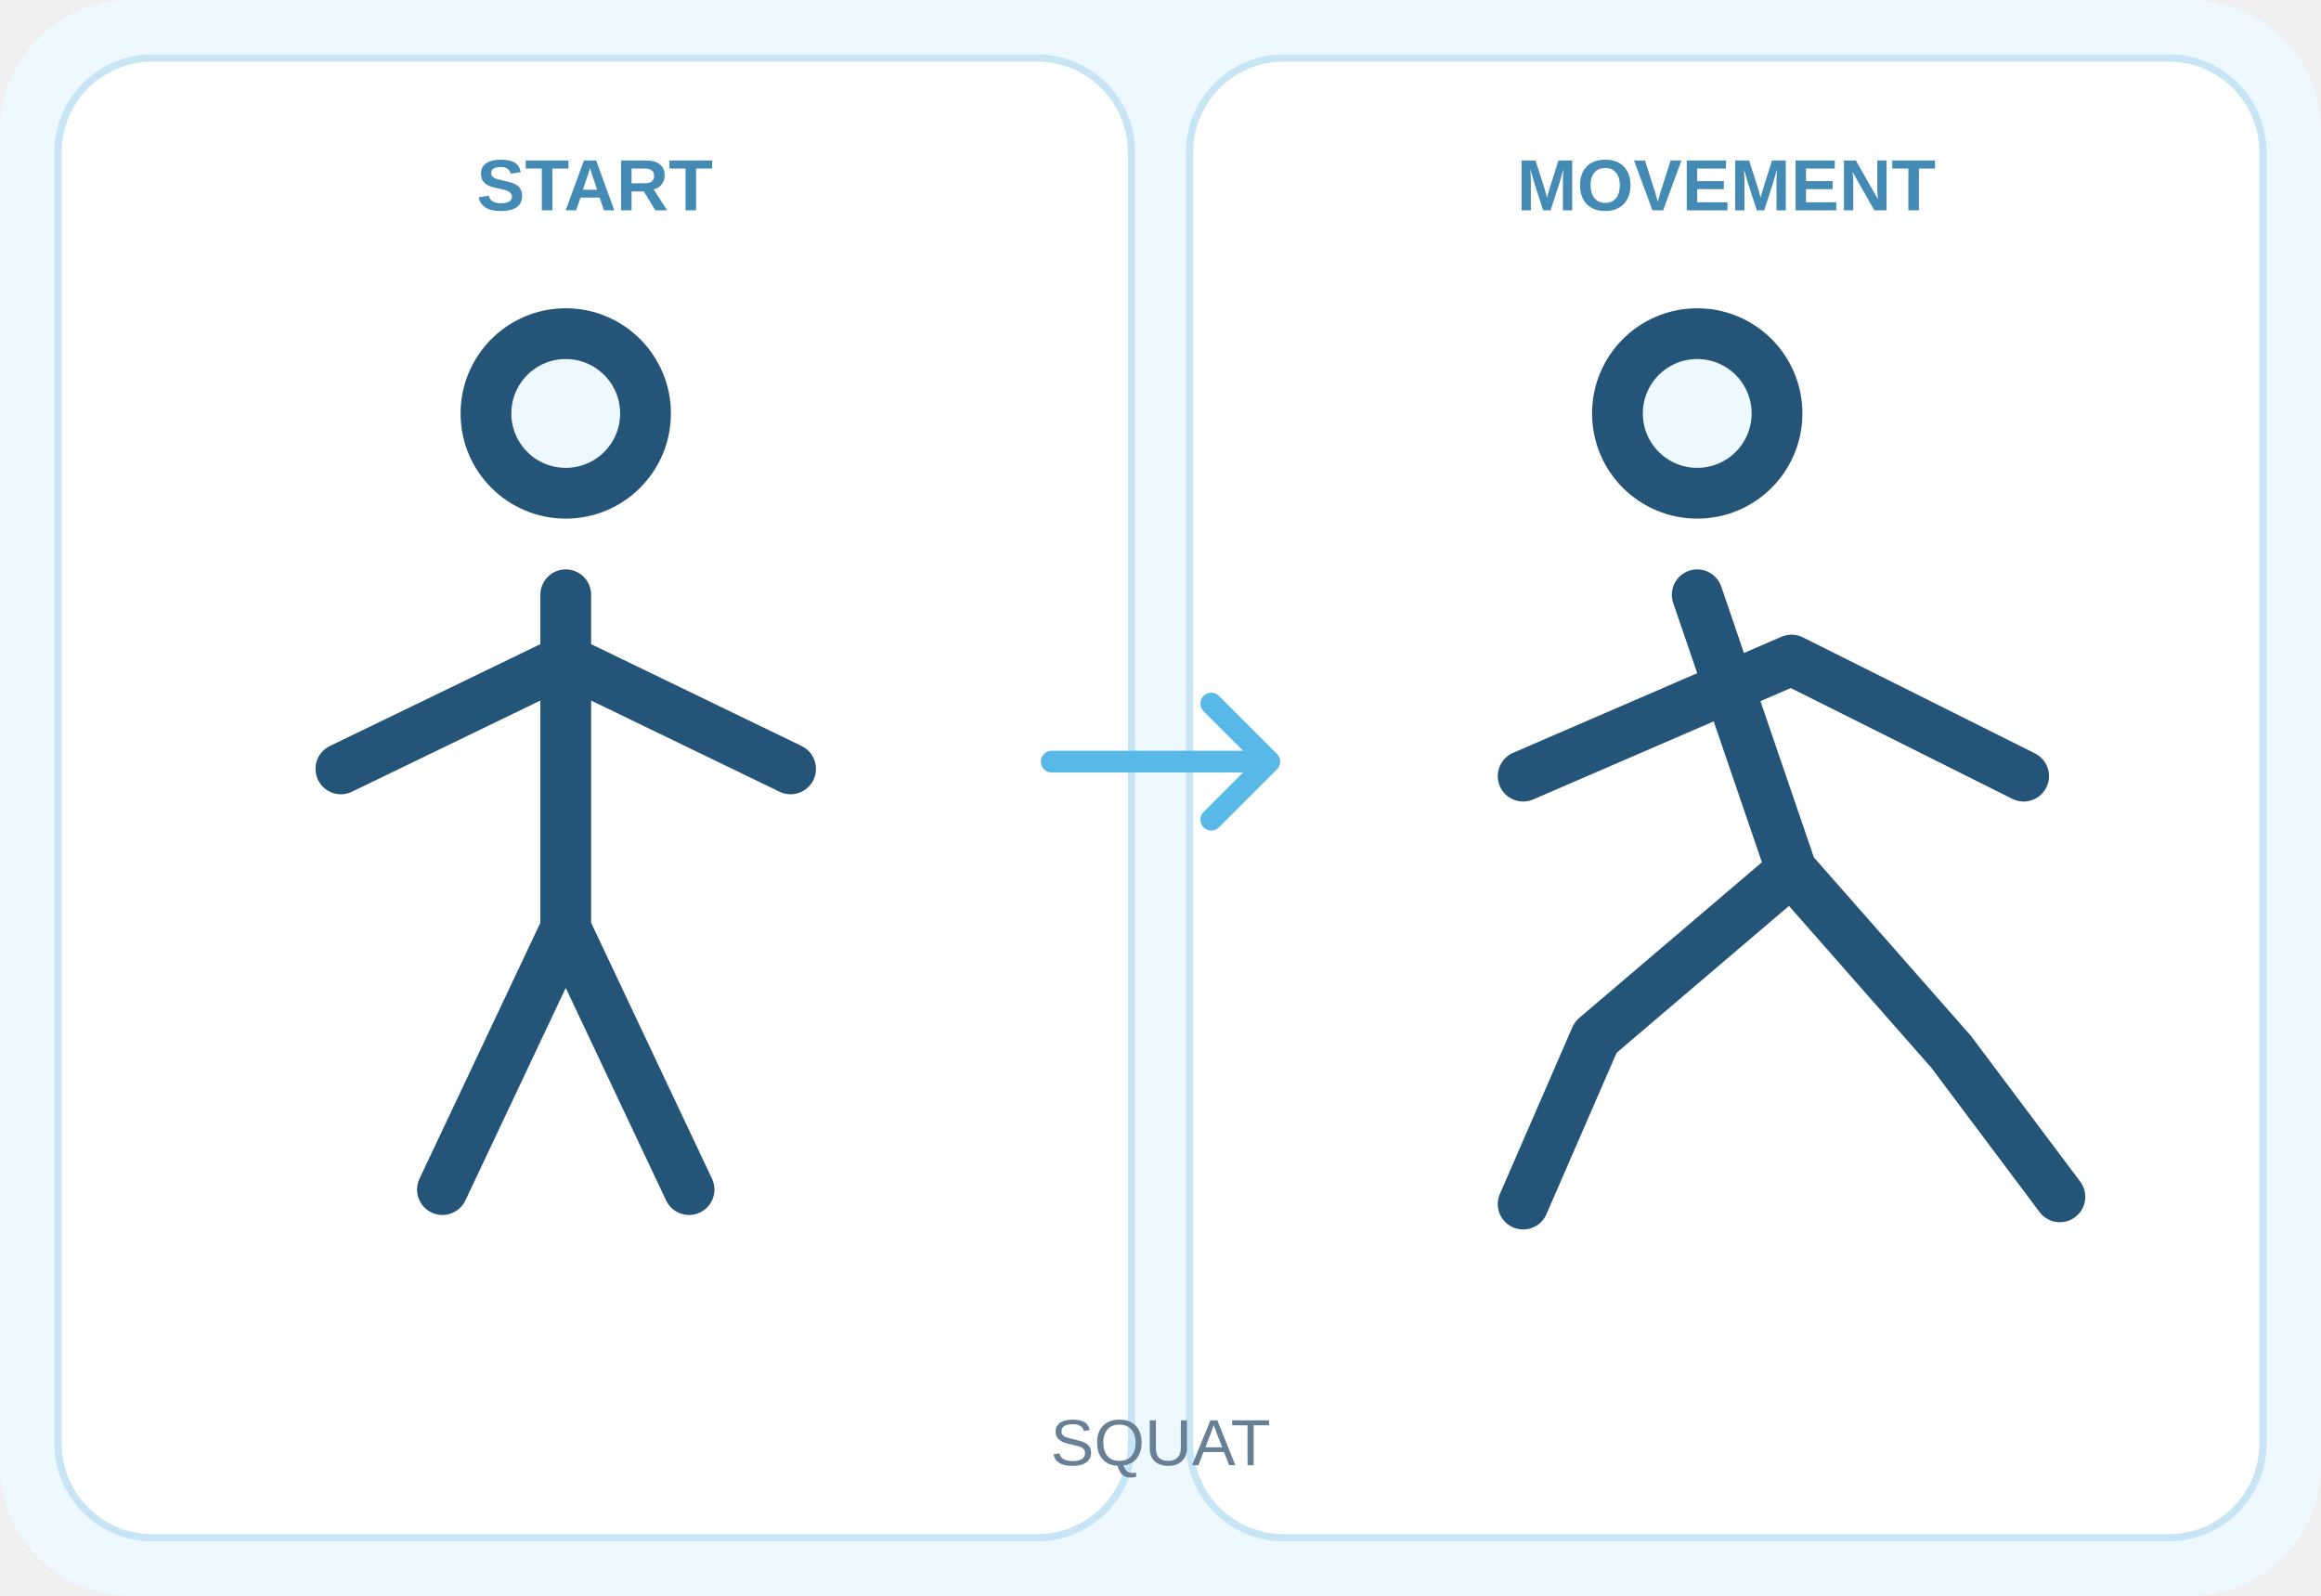
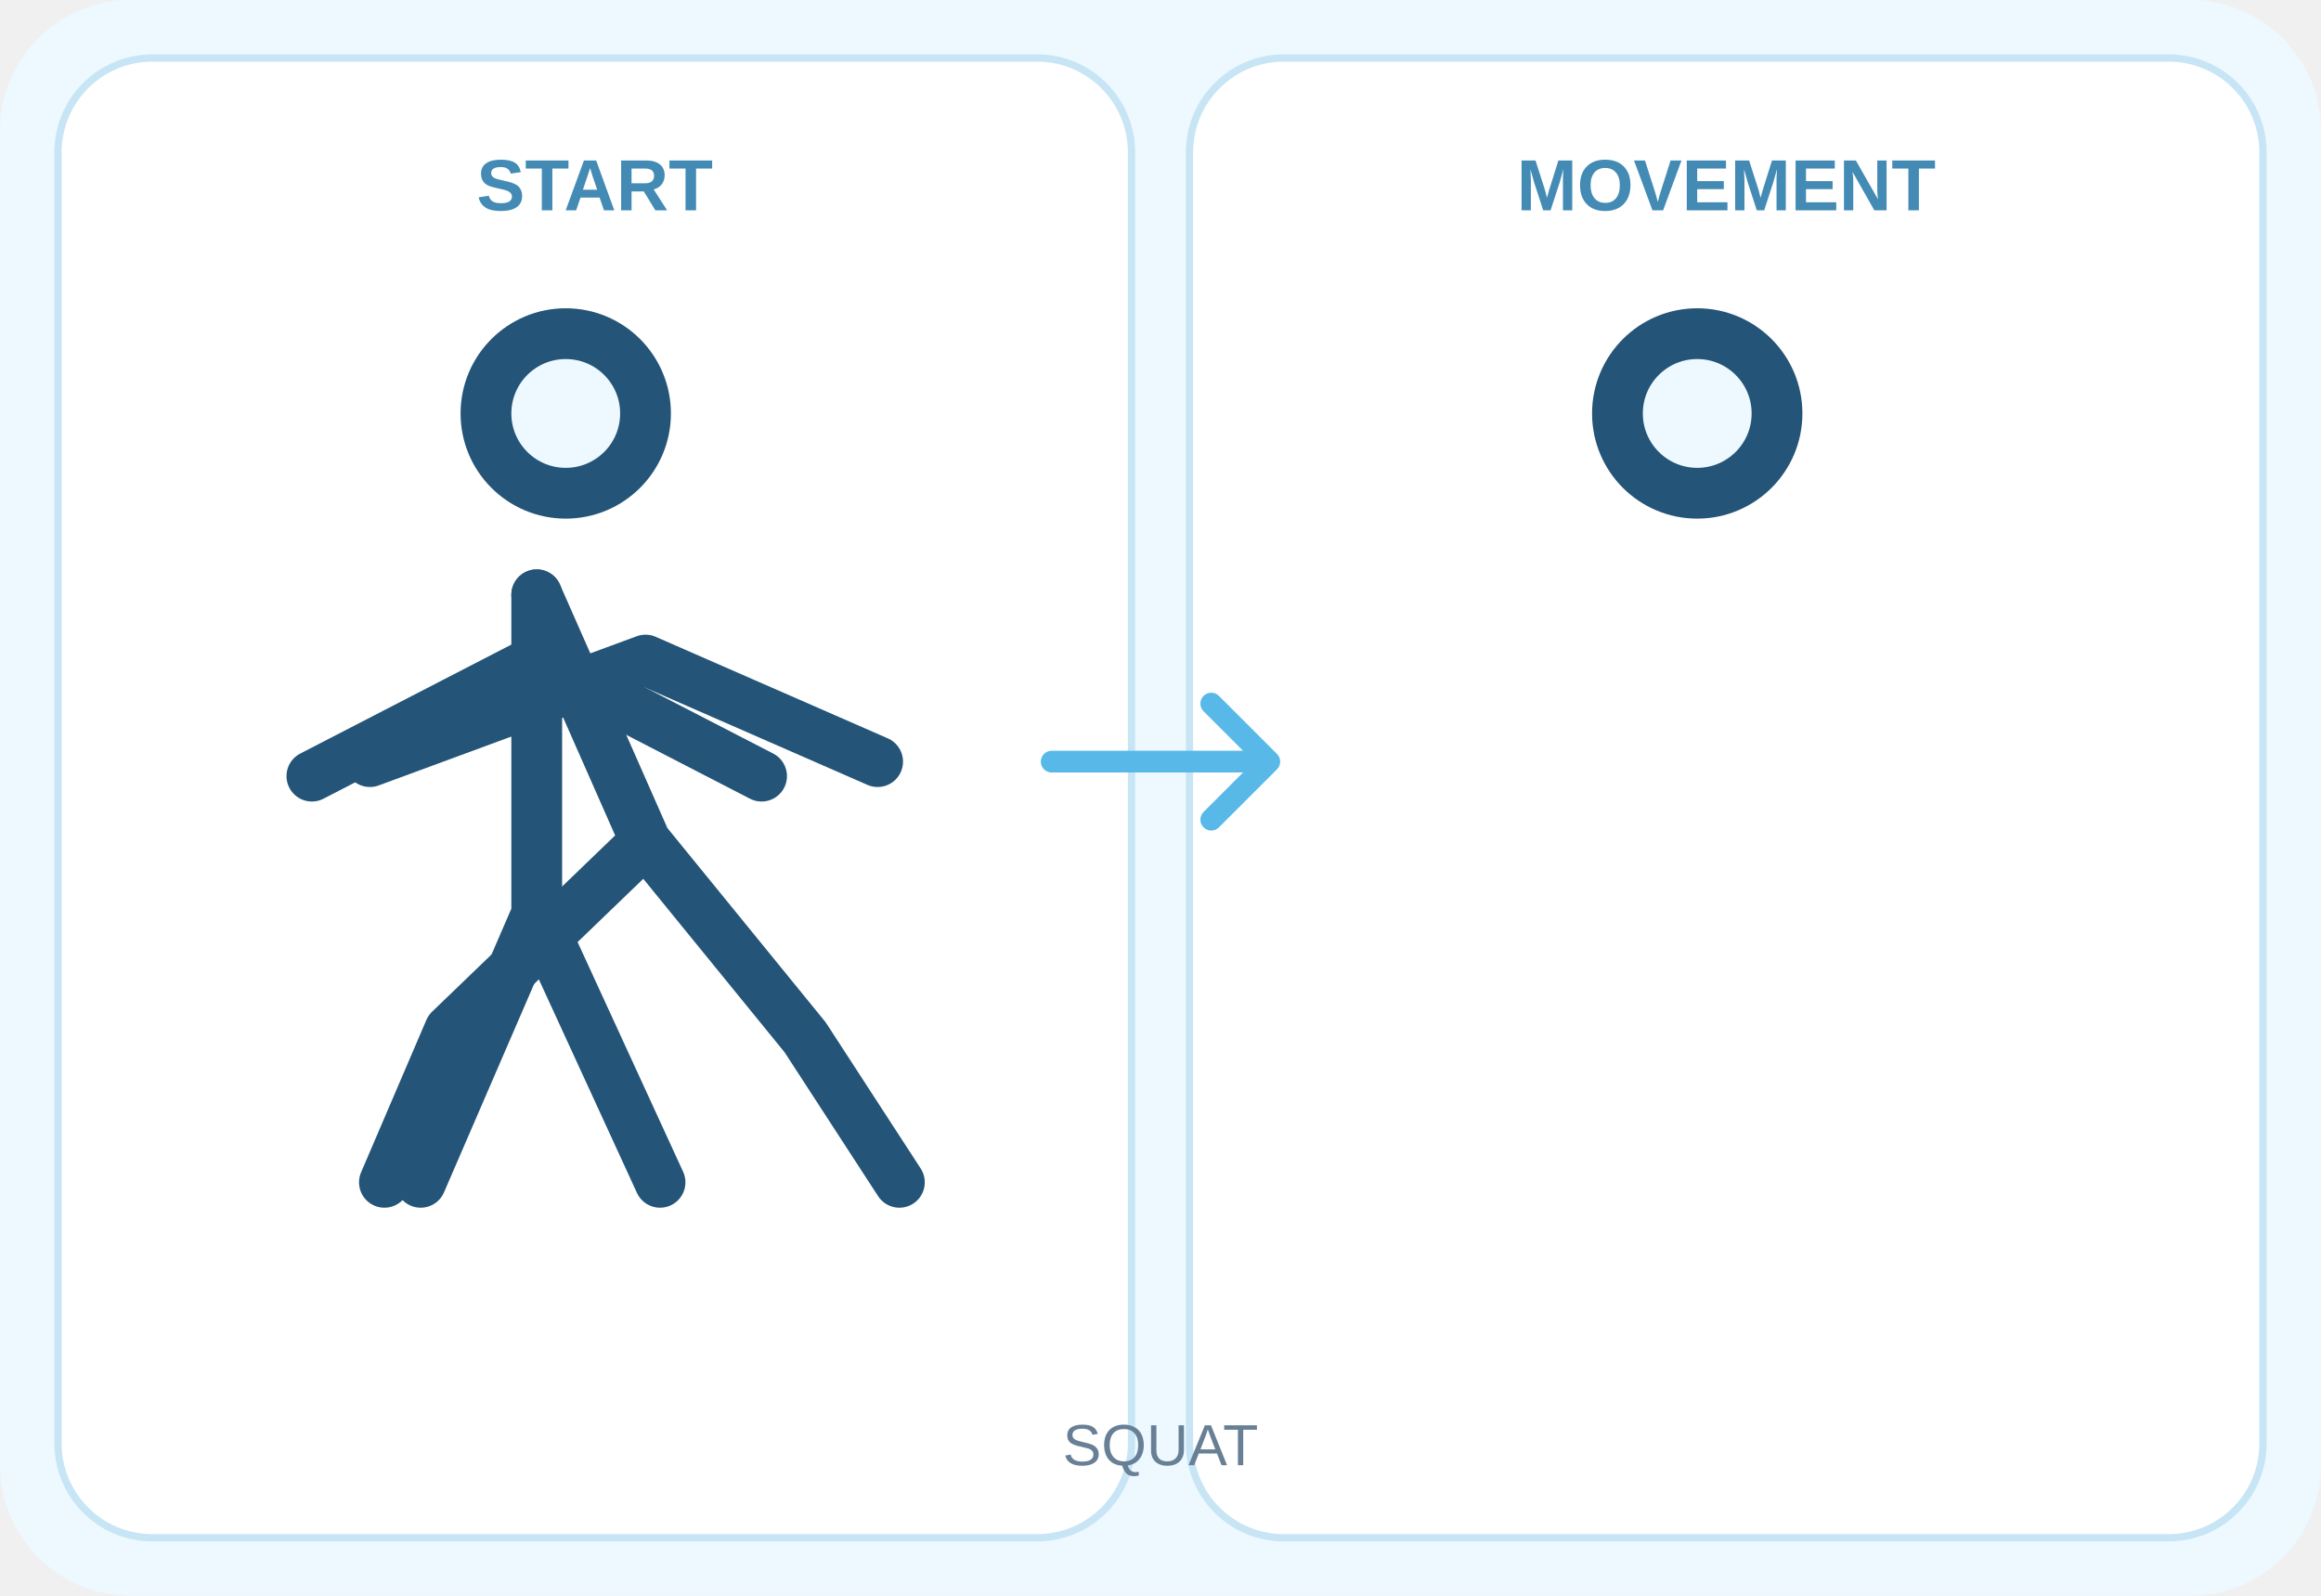
- <svg xmlns="http://www.w3.org/2000/svg" viewBox="0 0 320 220">
+ <svg xmlns="http://www.w3.org/2000/svg" viewBox="0 0 320 220" role="img" aria-label="SQUAT exercise start and movement">
  <rect width="320" height="220" rx="18" fill="#edf8ff" />
  <rect x="8" y="8" width="148" height="204" rx="13" fill="#fff" stroke="#c7e5f5" />
  <rect x="164" y="8" width="148" height="204" rx="13" fill="#fff" stroke="#c7e5f5" />
-   <text x="82" y="29" text-anchor="middle" font-family="Arial" font-size="10" font-weight="700" fill="#438bb5">START</text>
-   <text x="238" y="29" text-anchor="middle" font-family="Arial" font-size="10" font-weight="700" fill="#438bb5">MOVEMENT</text>
-   <g transform="translate(0 0)" fill="none" stroke="#245477" stroke-width="7" stroke-linecap="round" stroke-linejoin="round">
+   <text x="82" y="29" text-anchor="middle" font-family="Arial,sans-serif" font-size="10" font-weight="700" fill="#438bb5">START</text>
+   <text x="238" y="29" text-anchor="middle" font-family="Arial,sans-serif" font-size="10" font-weight="700" fill="#438bb5">MOVEMENT</text>
+   <g fill="none" stroke="#245477" stroke-width="7" stroke-linecap="round" stroke-linejoin="round">
    <circle cx="78" cy="57" r="11" fill="#edf8ff" />
-     <path d="M78 82 L78 128 M78 91 L47 106 M78 91 L109 106 M78 128 L61 164 M78 128 L95 164" />
+     <path d="M74 82 L74 126 M74 91 L43 107 M74 91 L105 107 M74 126 L58 163 M74 126 L91 163" />
  </g>
-   <g transform="translate(156 0)" fill="none" stroke="#245477" stroke-width="7" stroke-linecap="round" stroke-linejoin="round">
-     <circle cx="78" cy="57" r="11" fill="#edf8ff" />
-     <path d="M78 82 L91 120 M91 91 L54 107 M91 91 L123 107 M91 120 L64 143 L54 166 M91 120 L113 145 L128 165" />
+   <g fill="none" stroke="#245477" stroke-width="7" stroke-linecap="round" stroke-linejoin="round">
+     <circle cx="234" cy="57" r="11" fill="#edf8ff" />
+     <path d="M74 82 L89 116 M89 91 L51 105 M89 91 L121 105 M89 116 L62 142 L53 163 M89 116 L111 143 L124 163" />
  </g>
  <path d="M145 105h30m-8 -8 8 8 -8 8" stroke="#58b9e9" stroke-width="3" fill="none" stroke-linecap="round" stroke-linejoin="round" />
-   <text x="160" y="202" text-anchor="middle" font-family="Arial" font-size="9" fill="#688096">SQUAT</text>
+   <text x="160" y="202" text-anchor="middle" font-family="Arial,sans-serif" font-size="8" fill="#688096">SQUAT</text>
</svg>
